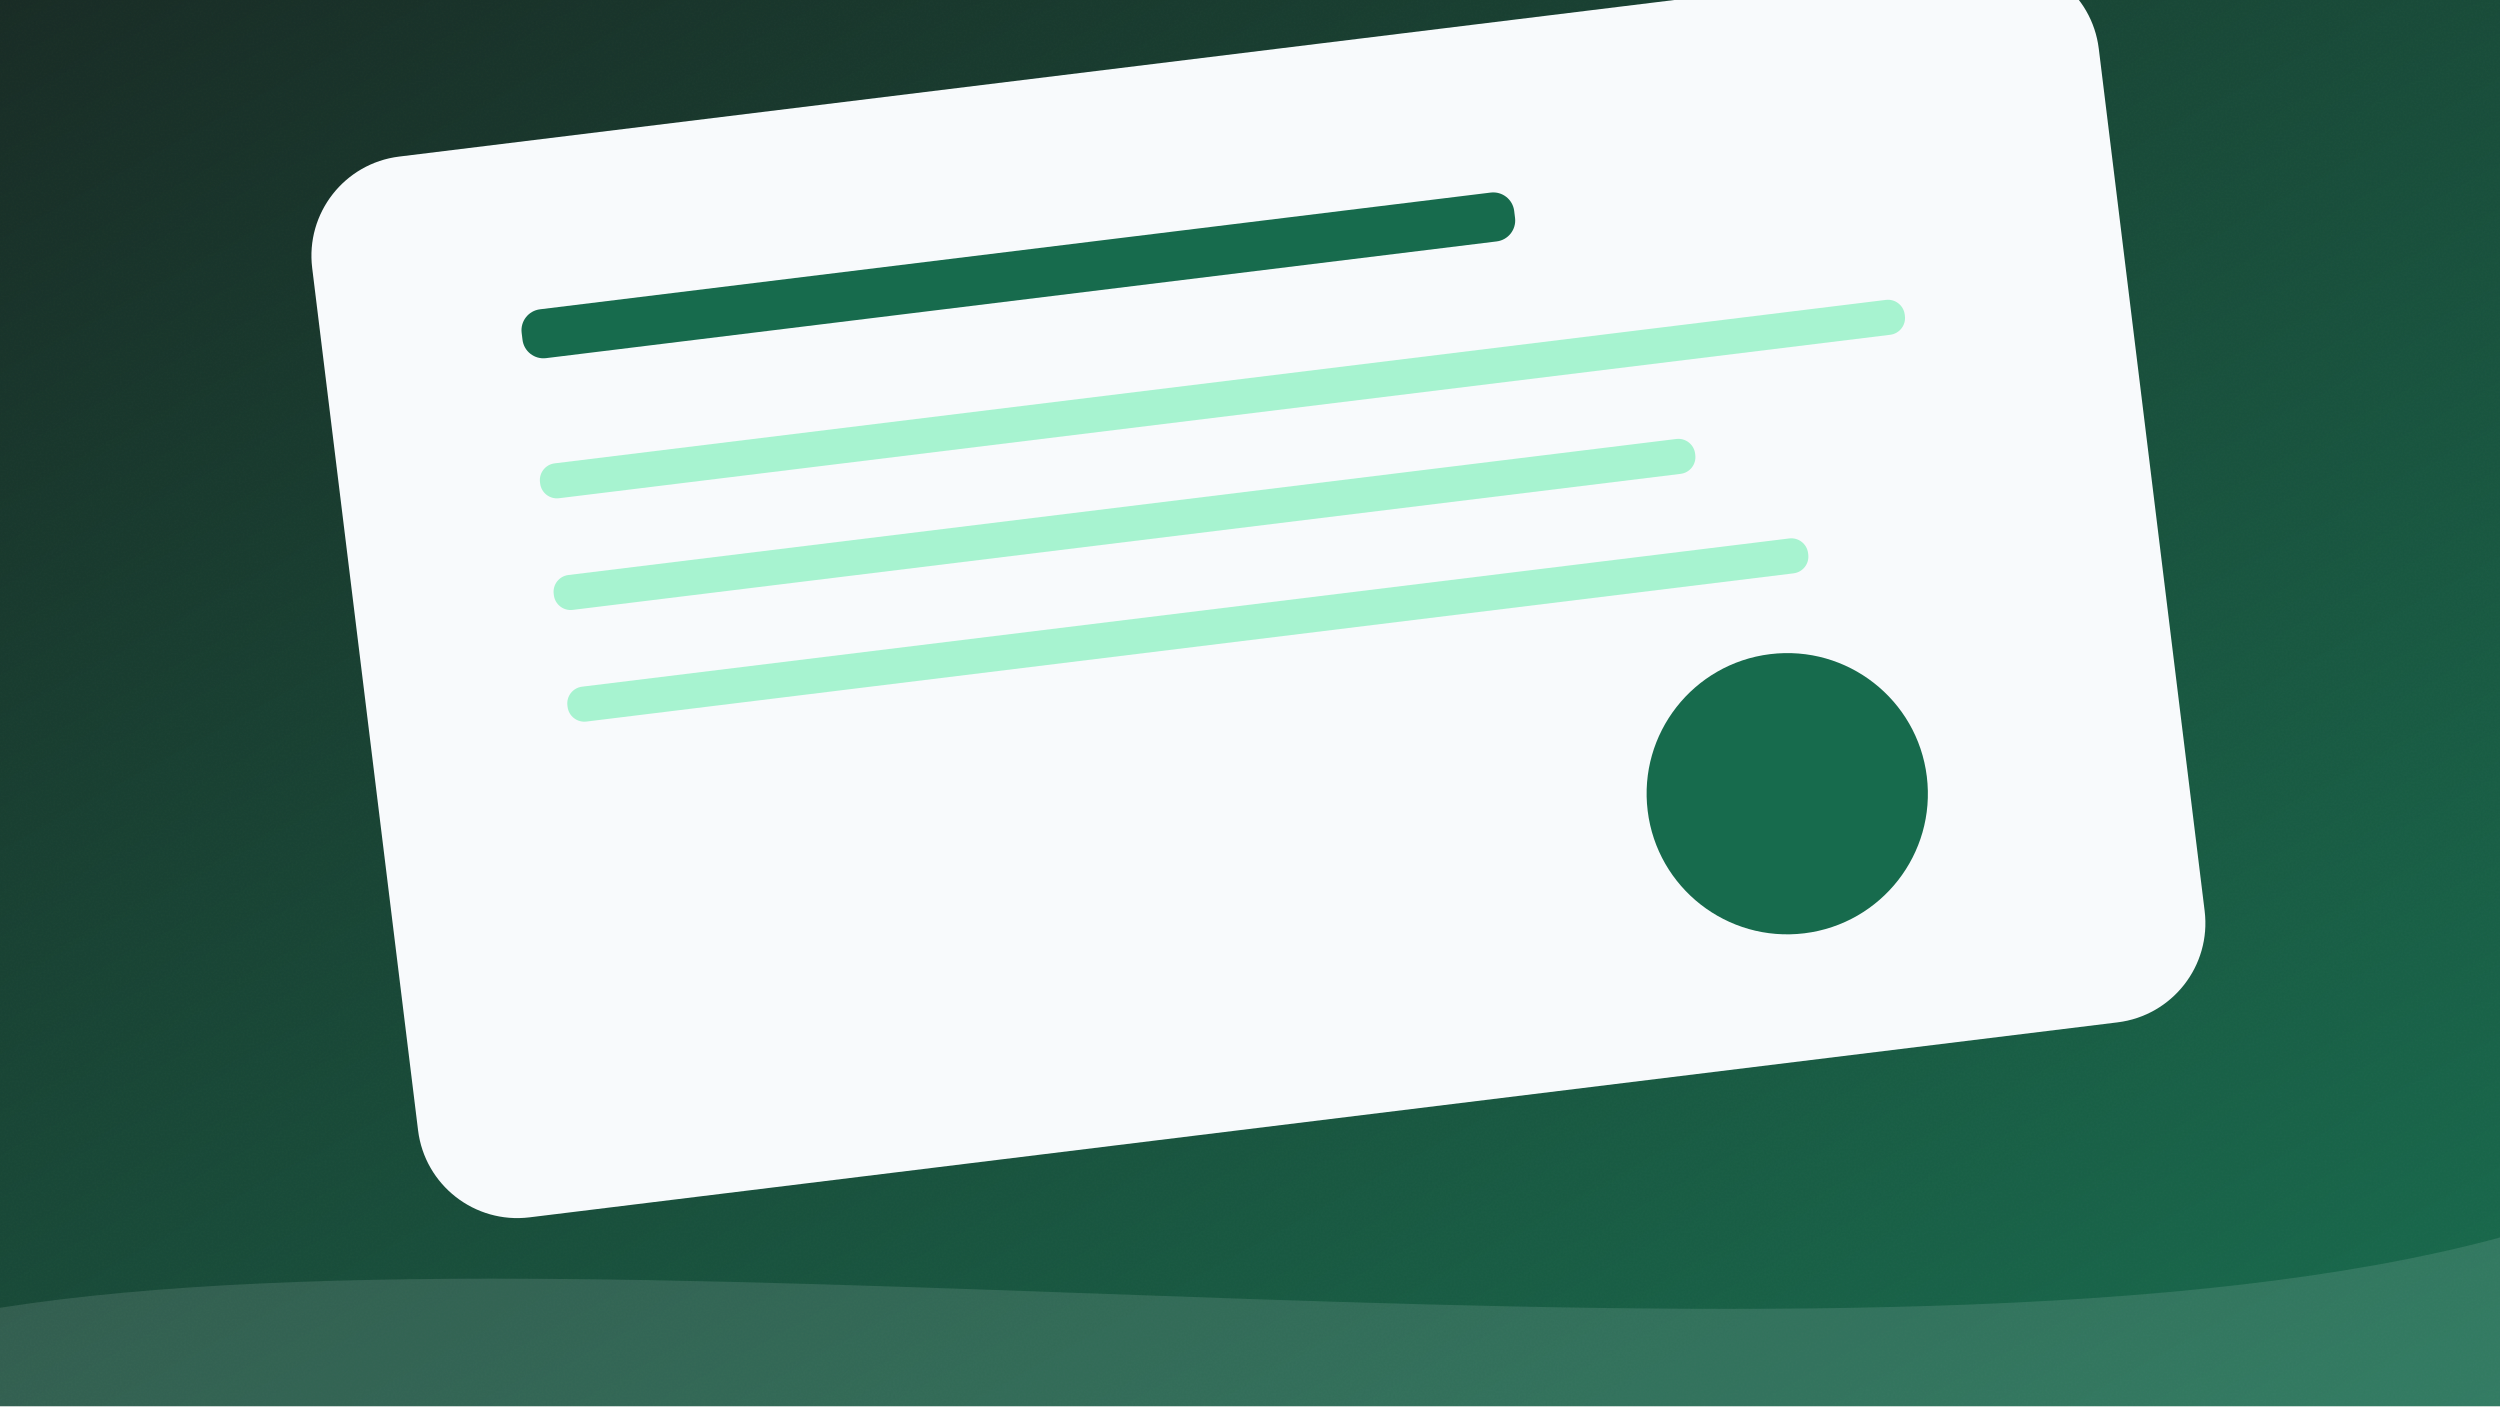
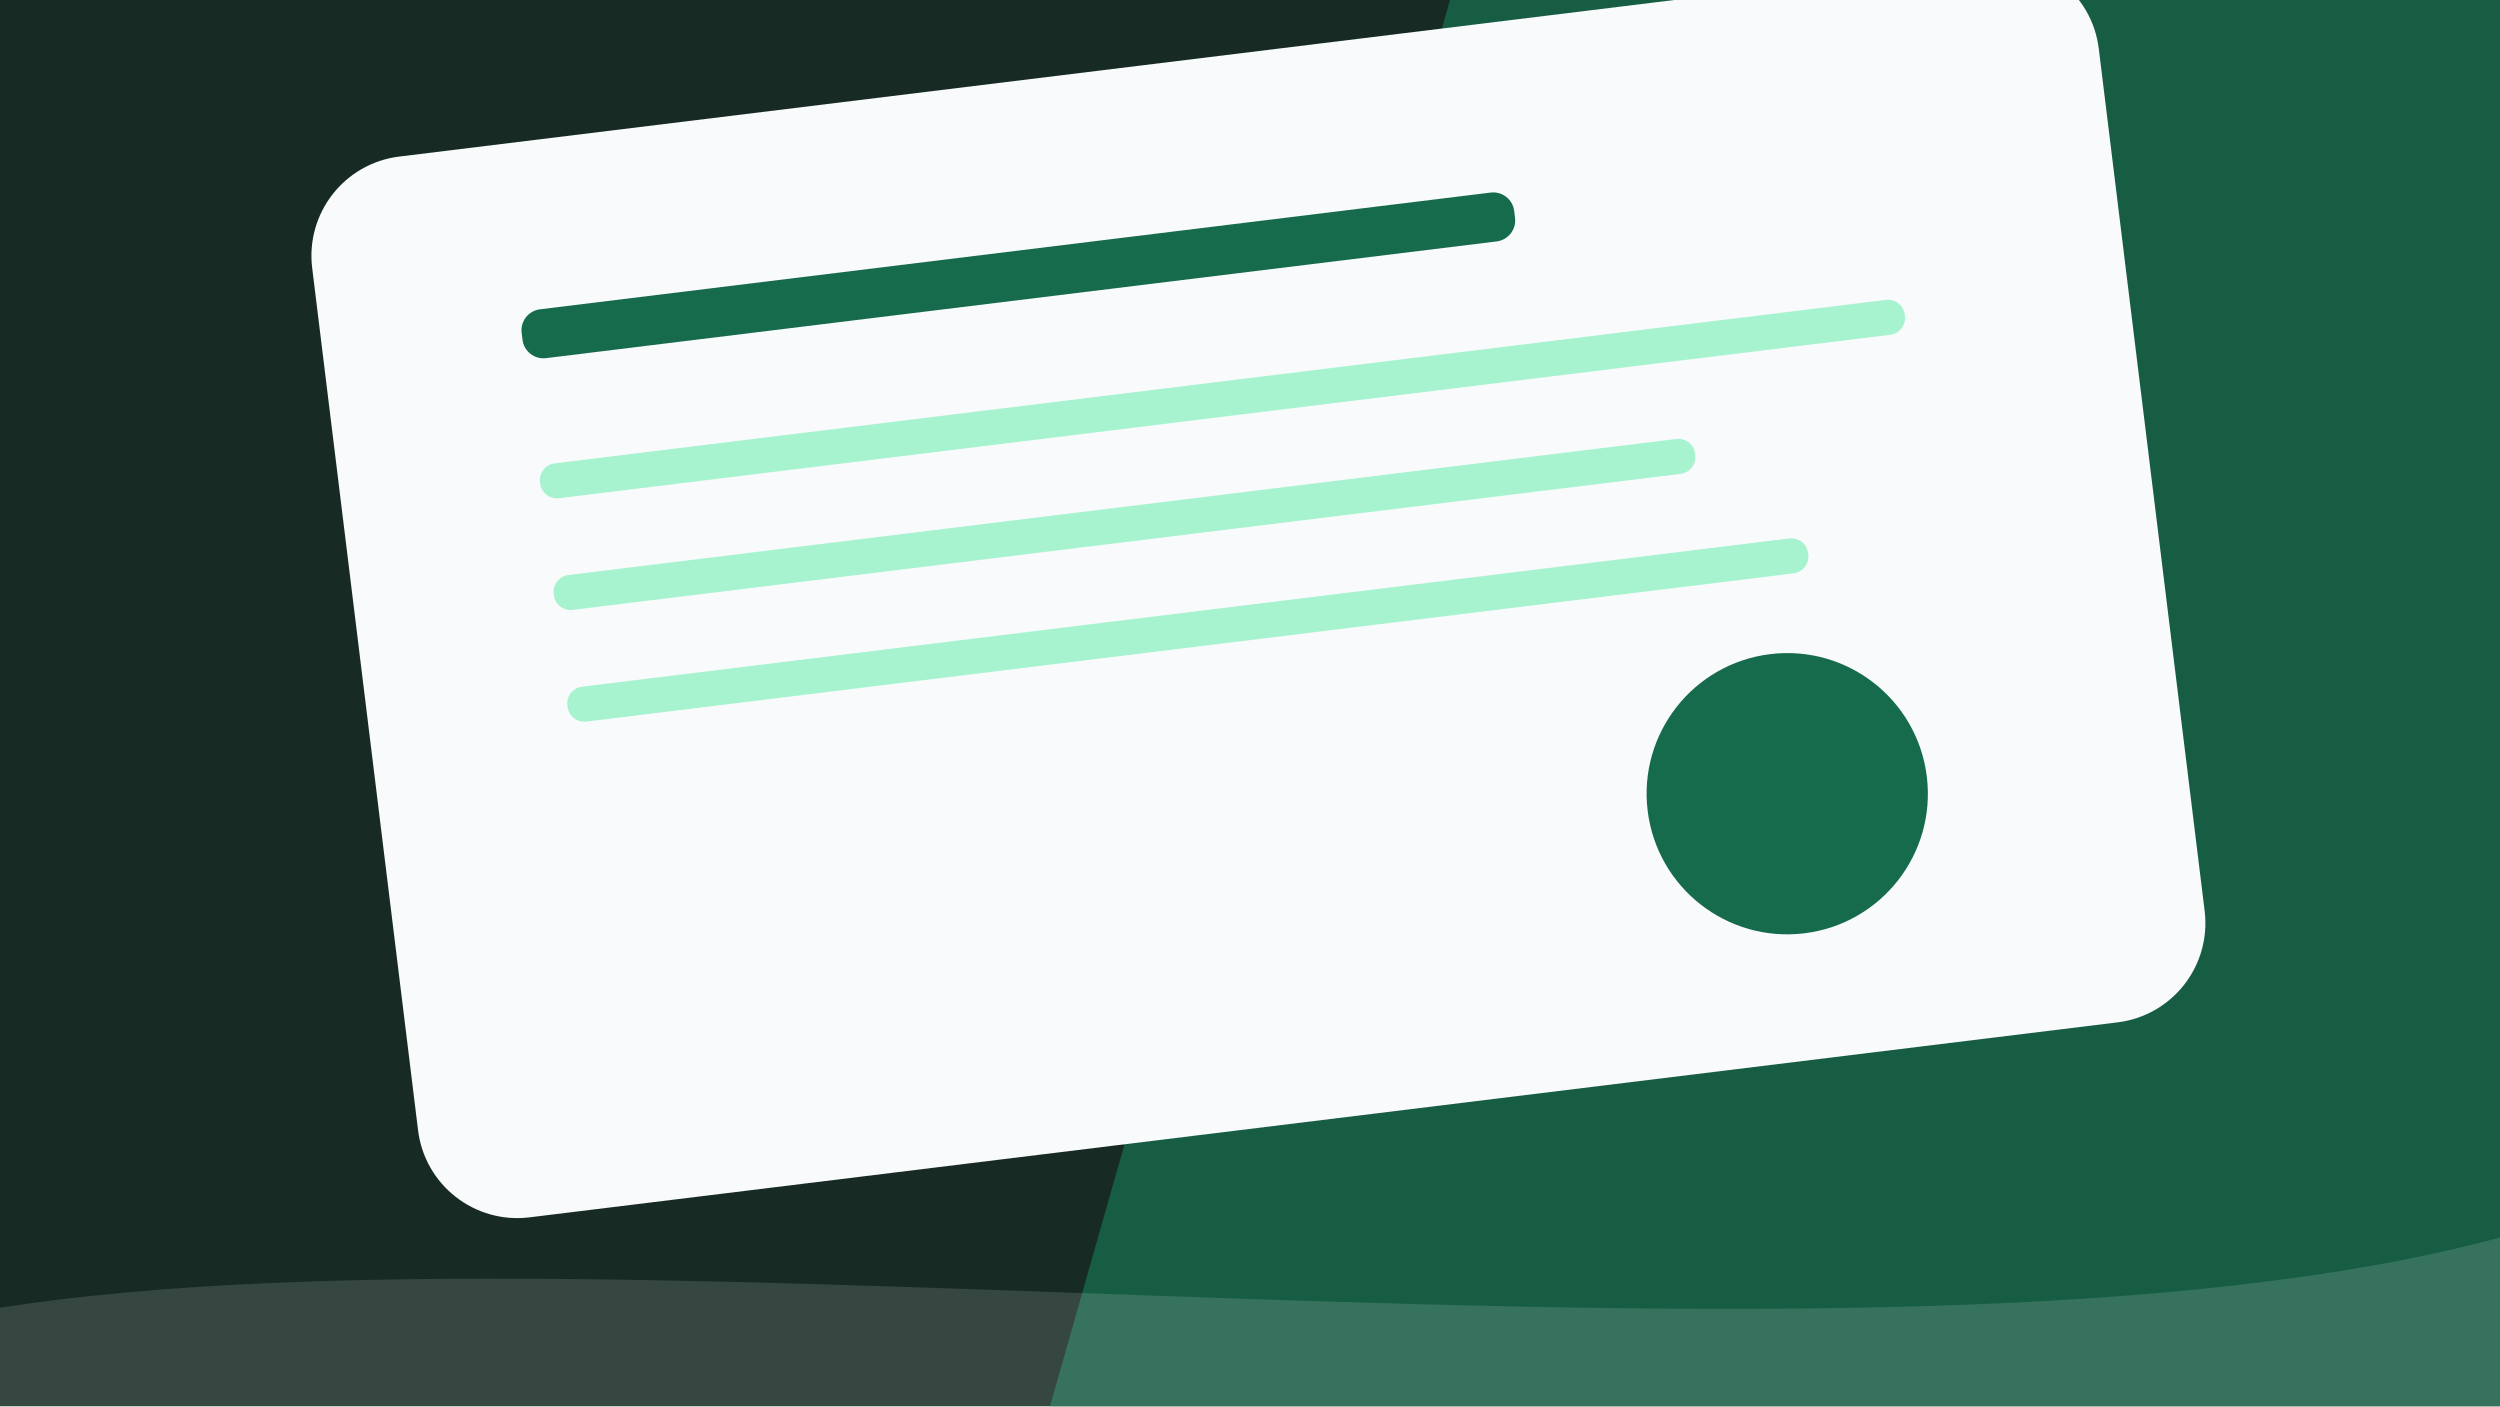
<svg xmlns="http://www.w3.org/2000/svg" viewBox="0 0 1600 900" role="img" aria-label="Deterministic abstract campaign fixture">
-   <defs>
-     <linearGradient id="g" x1="0" y1="0" x2="1" y2="1">
-       <stop stop-color="#172b24" />
-       <stop offset="1" stop-color="#176b4d" />
-     </linearGradient>
-     <filter id="n">
-       <feTurbulence baseFrequency=".8" numOctaves="2" seed="NaN" type="fractalNoise" />
-       <feColorMatrix values="1 0 0 0 0 0 1 0 0 0 0 0 1 0 0 0 0 0 .07 0" />
-     </filter>
-   </defs>
-   <rect width="1600" height="900" fill="url(#g)" />
-   <rect width="1600" height="900" filter="url(#n)" opacity=".4" />
+   <rect width="1600" height="900" fill="#172b24" />
+   <path d="M928 0H1600V900H672Z" fill="#176b4d" opacity=".78" />
  <g transform="translate(192 108) rotate(-7)">
    <rect width="1152" height="684" rx="64" fill="#f8fafc" />
    <rect x="128" y="108" width="640" height="31.5" rx="13.5" fill="#176b4d" />
    <rect x="128" y="207" width="880" height="22.5" rx="10.8" fill="#a7f3d0" />
    <rect x="128" y="279" width="736" height="22.5" rx="10.8" fill="#a7f3d0" />
    <rect x="128" y="351" width="800" height="22.5" rx="10.8" fill="#a7f3d0" />
    <circle cx="896" cy="513" r="90" fill="#176b4d" />
  </g>
-   <path d="M0 837C400 774 1200 900 1600 792V900H0Z" fill="#f8fafc" opacity=".12" />
+   <path d="M0 837C400 774 1200 900 1600 792V900H0Z" fill="#f8fafc" opacity=".14" />
</svg>
